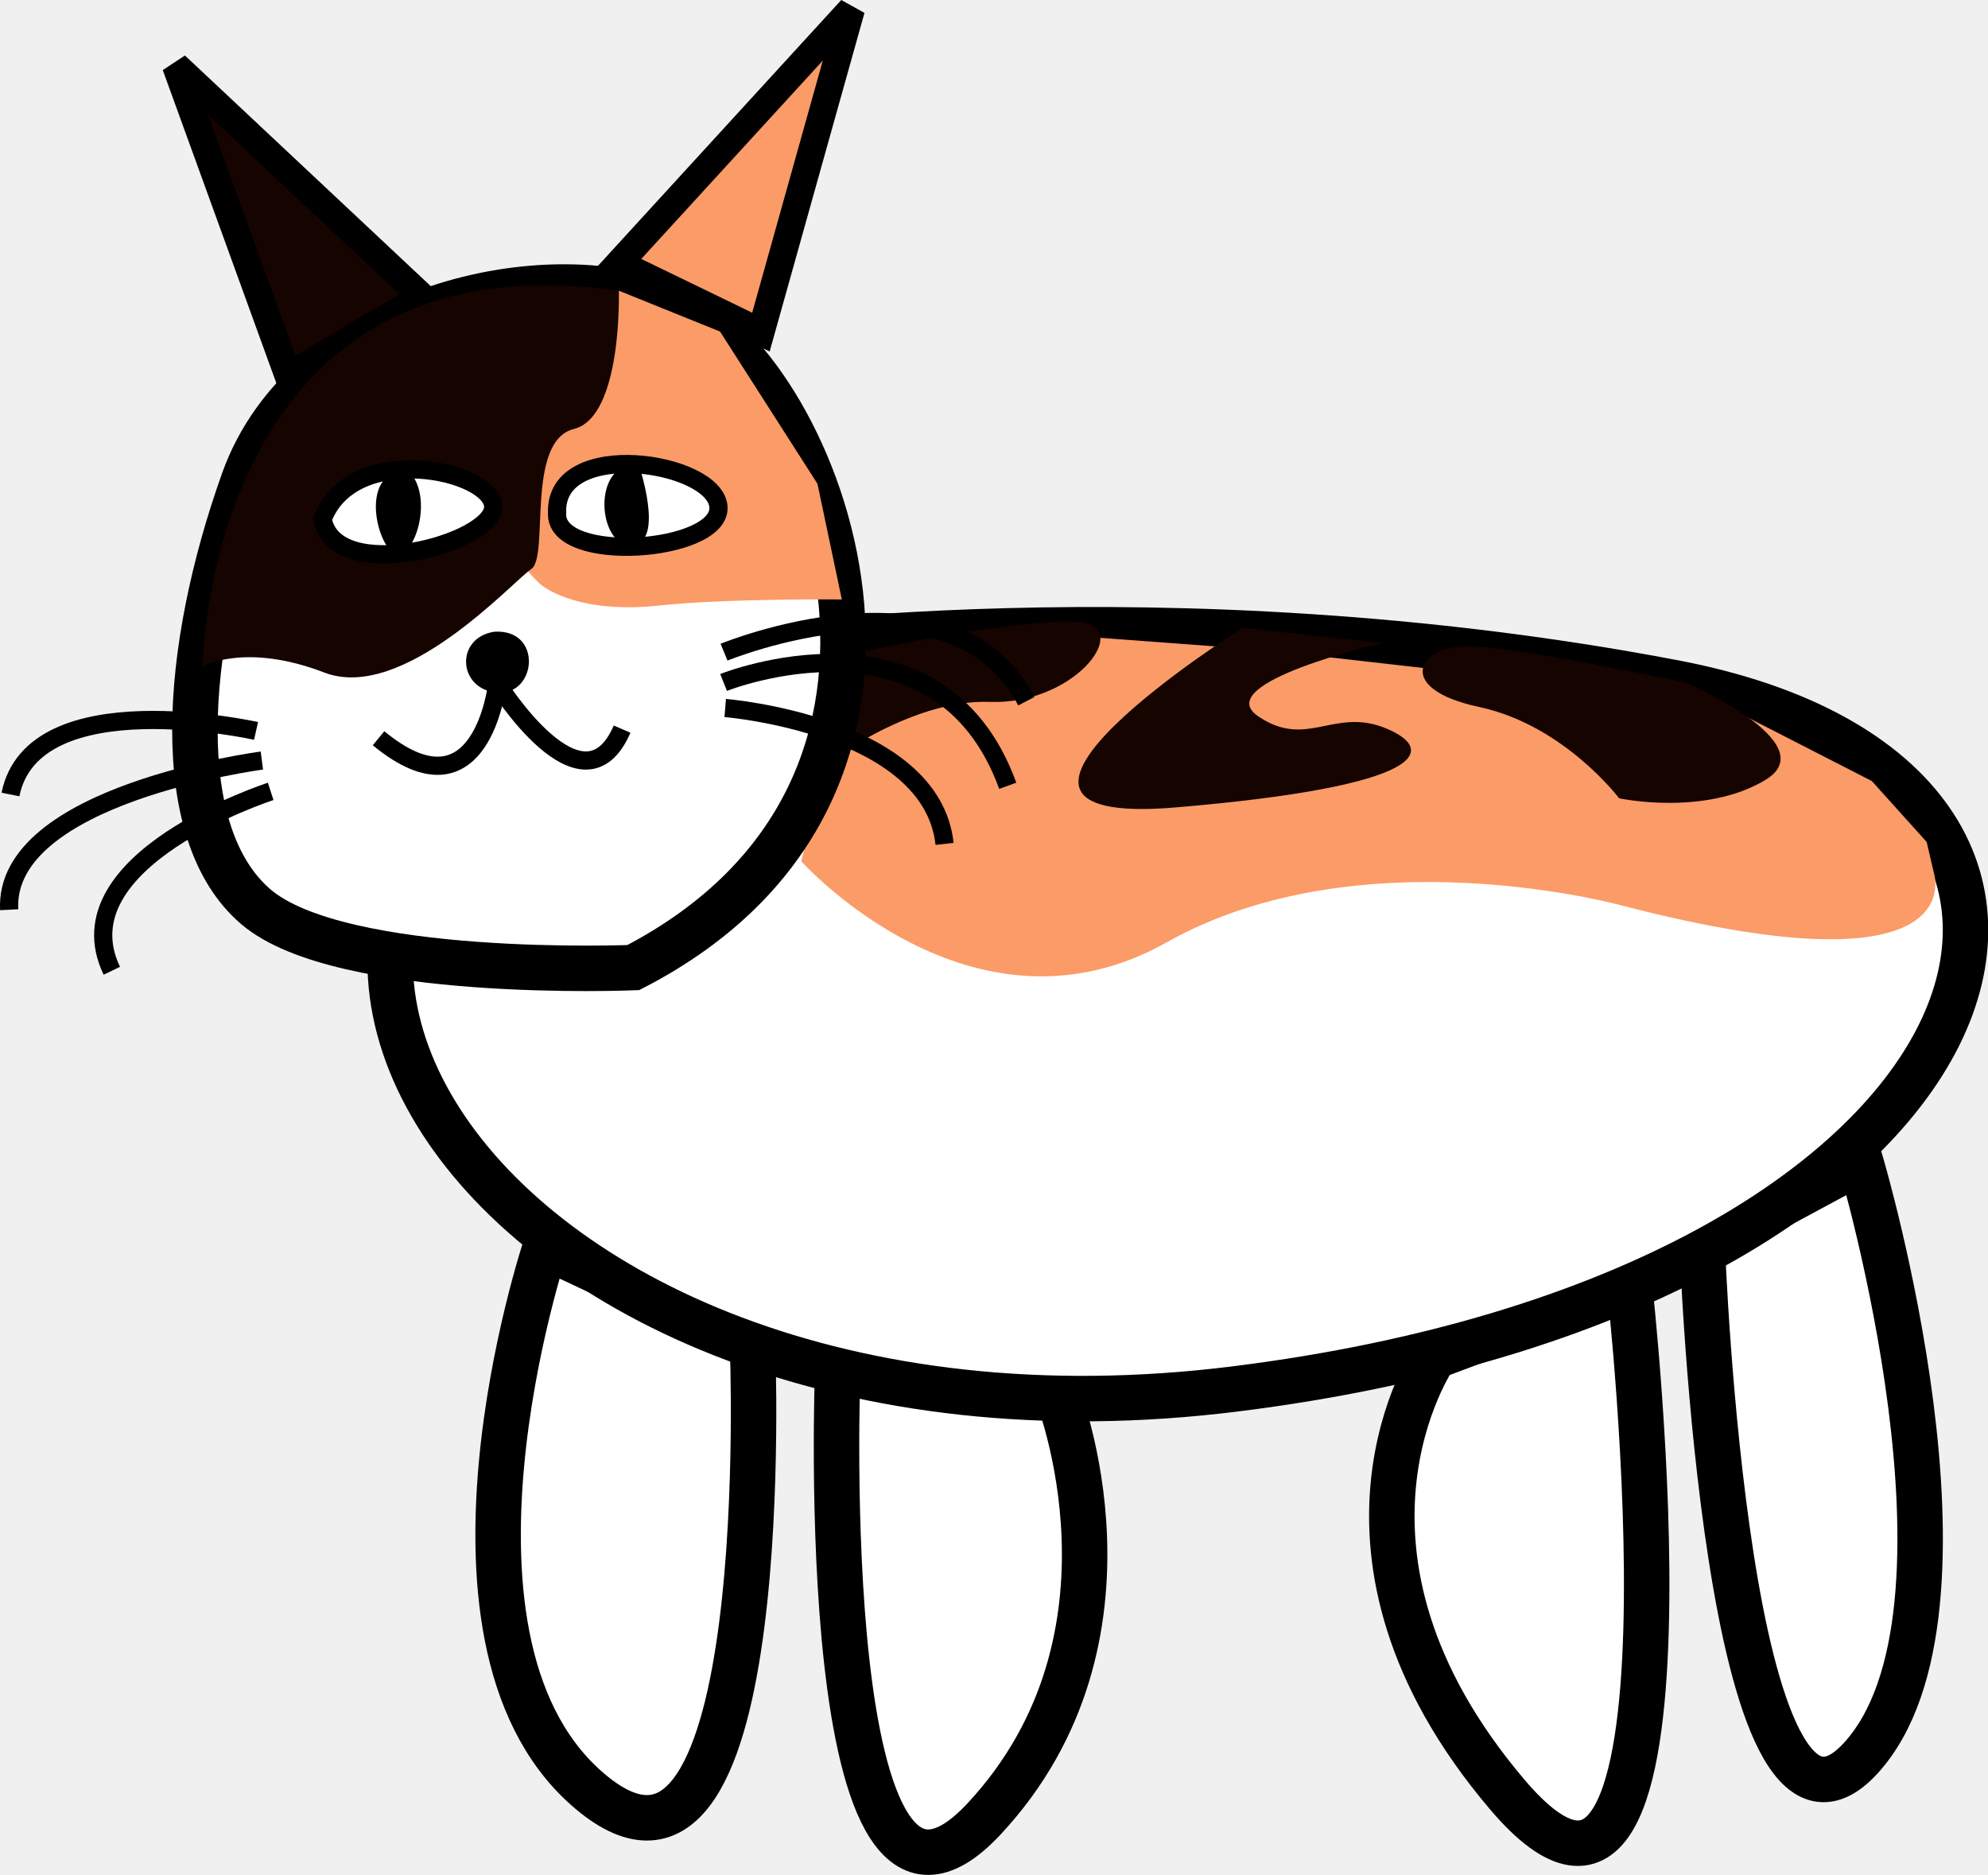
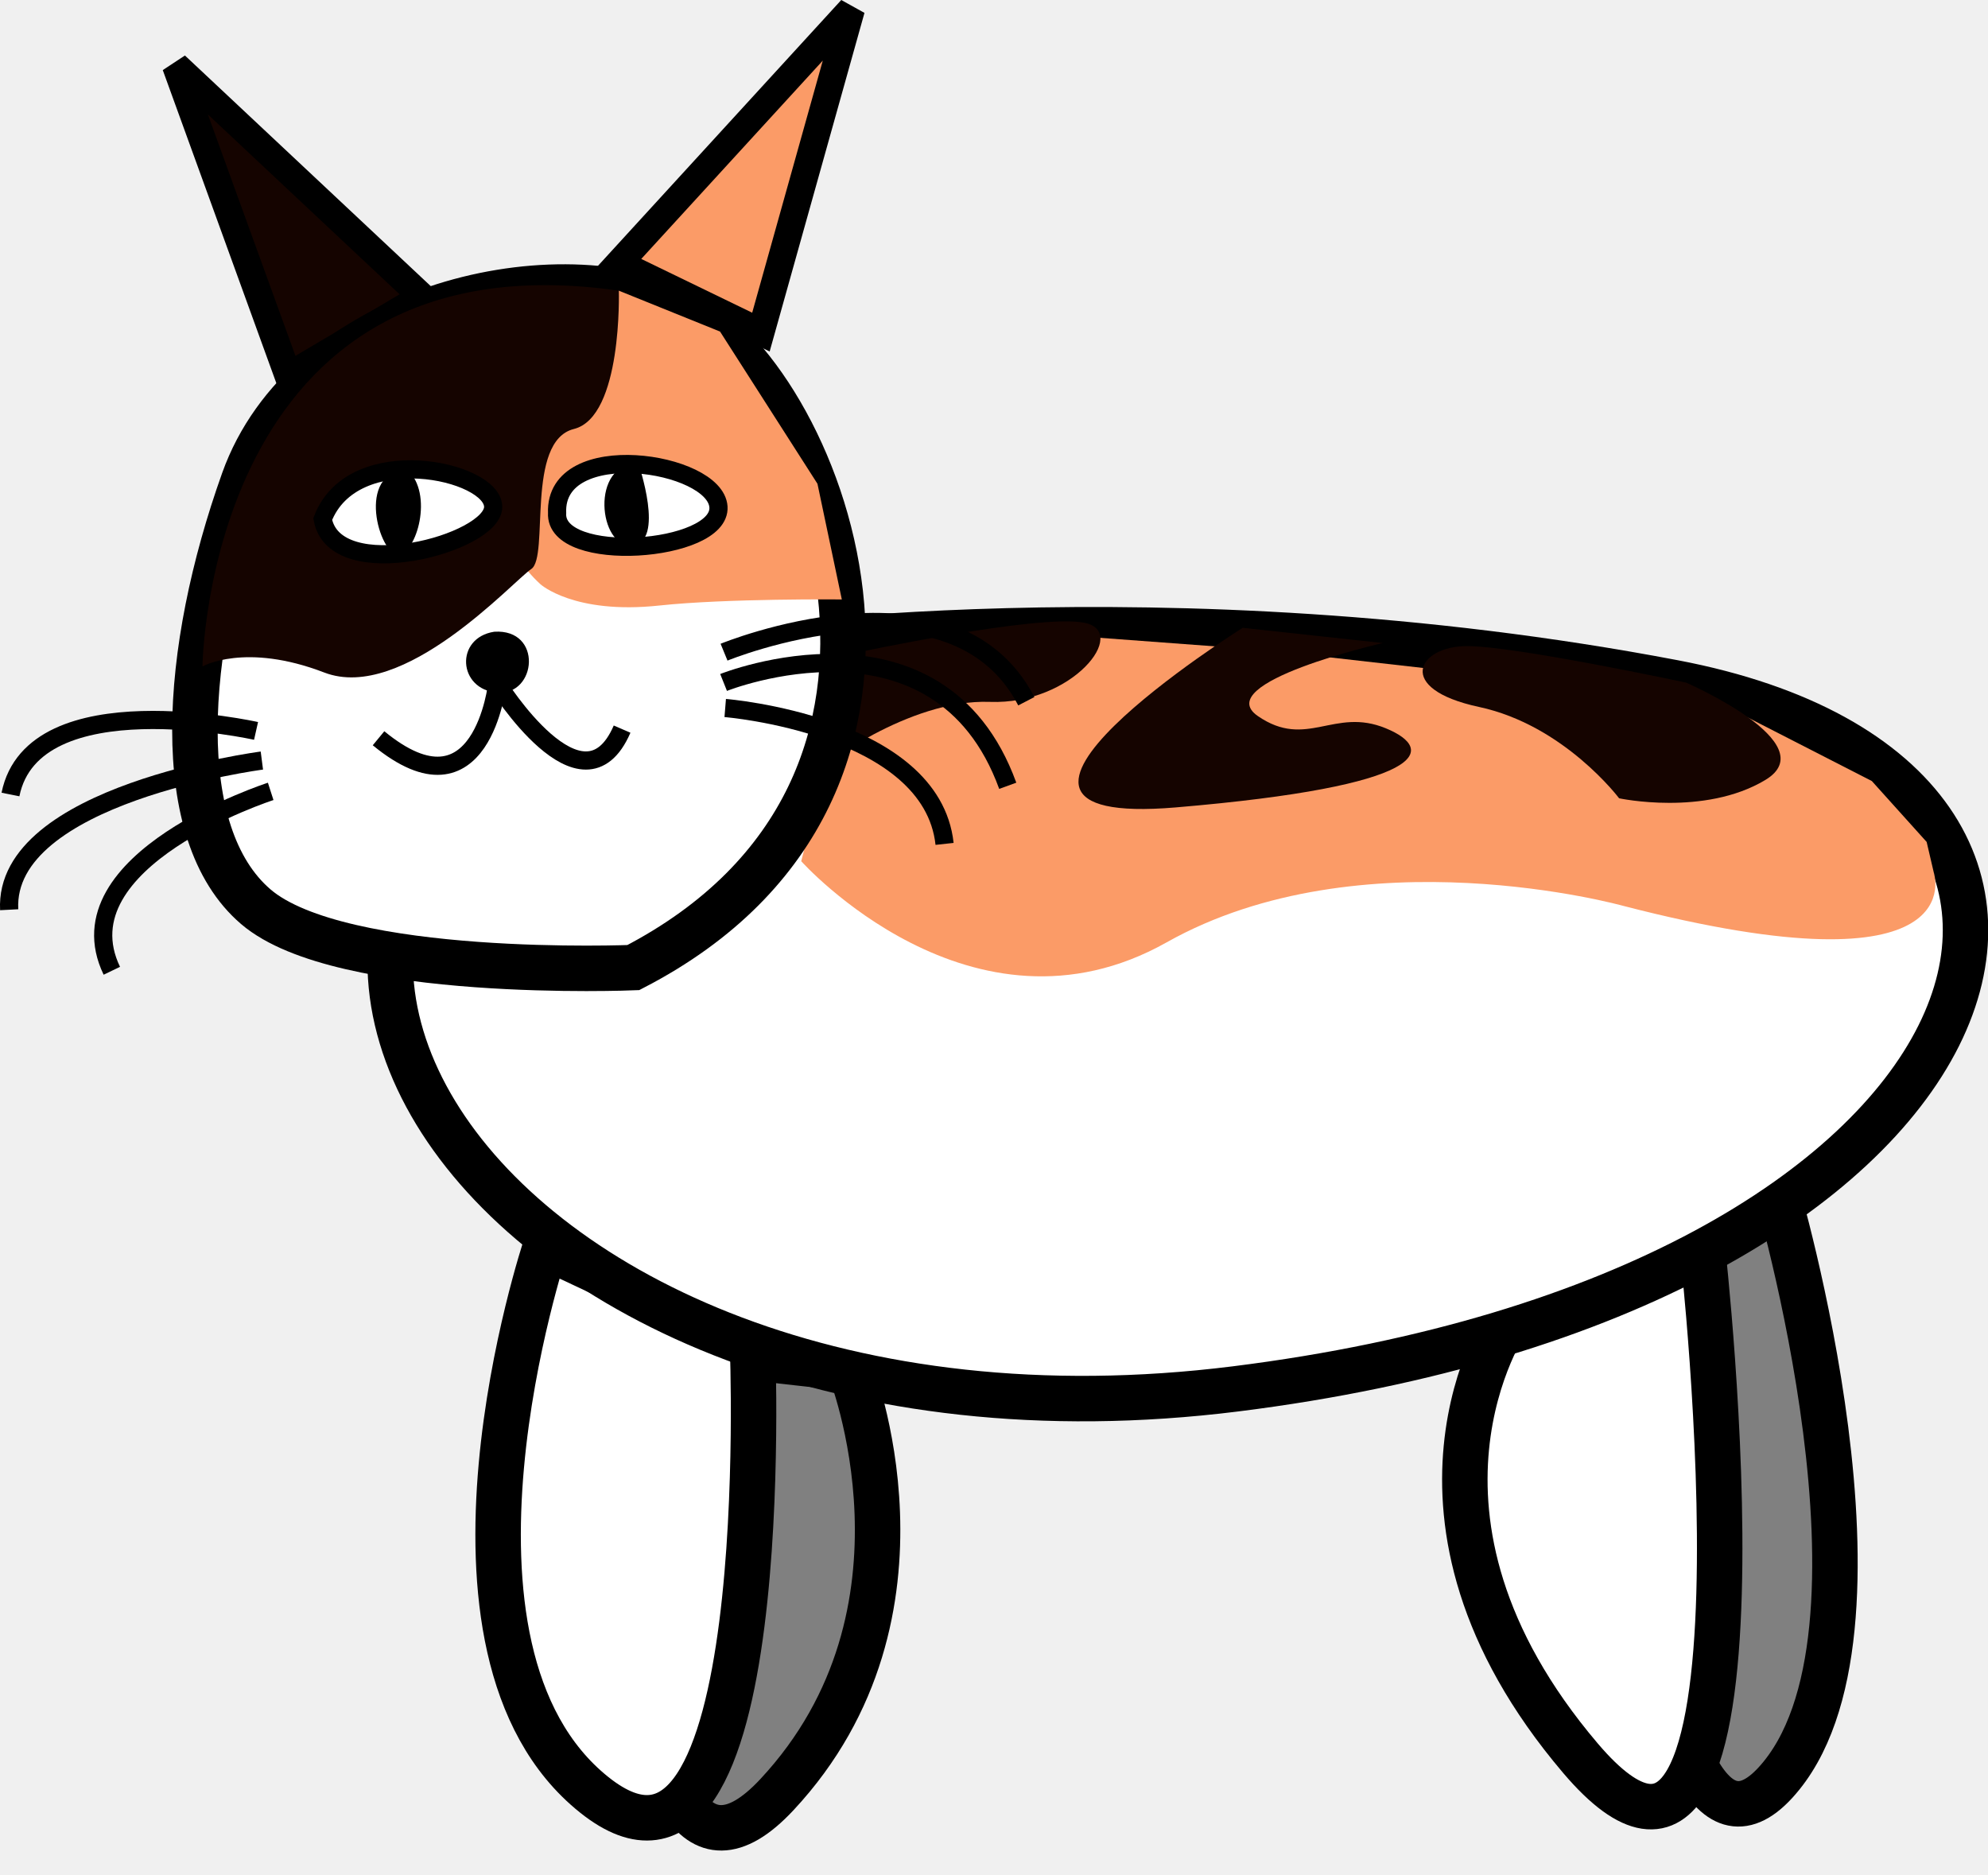
<svg xmlns="http://www.w3.org/2000/svg" id="svg_cat" width="218.64mm" height="206.21mm" version="1.1" viewBox="0 0 218.64 206.21" preserveAspectRatio="none">
  <g id="cat" transform="translate(-124.83 -215.1)">
-     <g id="right_legs" fill="#fff" stroke="#000" stroke-width="5">
-       <path id="leg4" d="m329.46 342.86-17.411 9.375s2.679 72.321 17.411 56.25c14.732-16.071-1e-5-65.625-1e-5-65.625z" stop-color="#000000" style="-inkscape-stroke:none;font-variation-settings:normal" />
-       <path id="leg3" d="m282.59 364.29 21.429-8.036s9.375 83.036-13.393 56.25c-22.768-26.786-8.036-48.214-8.036-48.214z" stop-color="#000000" style="-inkscape-stroke:none;font-variation-settings:normal" />
+     <g id="right_legs" stroke="#000" stroke-width="5">
+       <path id="leg4" d="m320.09 345.54-17.411 9.375s2.679 72.321 17.411 56.25c14.732-16.071-1e-5-65.625-1e-5-65.625z" fill="#808080" stop-color="#000000" style="-inkscape-stroke:none;font-variation-settings:normal" />
+       <path id="leg3" d="m290.62 360.27 21.429-8.036s9.375 83.036-13.393 56.25c-22.768-26.786-8.036-48.214-8.036-48.214z" fill="#fff" stop-color="#000000" style="-inkscape-stroke:none;font-variation-settings:normal" />
    </g>
-     <g id="left_legs" fill="#fff" stroke="#000" stroke-width="5">
-       <path id="leg2" d="m241.07 368.3-24.107-2.679s-2.679 69.643 16.071 49.554c18.75-20.089 8.036-46.875 8.036-46.875z" stop-color="#000000" style="-inkscape-stroke:none;font-variation-settings:normal" />
-       <path id="leg1" d="m184.82 352.23 22.768 10.714s2.679 65.625-17.411 49.554c-20.089-16.071-5.357-60.268-5.357-60.268z" stop-color="#000000" style="-inkscape-stroke:none;font-variation-settings:normal" />
+     <g id="left_legs" stroke="#000" stroke-width="5">
+       <path id="leg2" d="m218.3 365.62-24.107-2.679s-2.679 69.643 16.071 49.554c18.75-20.089 8.036-46.875 8.036-46.875z" fill="#808080" stop-color="#000000" style="-inkscape-stroke:none;font-variation-settings:normal" />
+       <path id="leg1" d="m184.82 352.23 22.768 10.714s2.679 65.625-17.411 49.554c-20.089-16.071-5.357-60.268-5.357-60.268z" fill="#fff" stop-color="#000000" style="-inkscape-stroke:none;font-variation-settings:normal" />
    </g>
    <g id="body">
      <path id="body_outline" d="m204.46 286.83s48.214-7.366 104.46 3.348c56.25 10.714 37.5 66.964-48.214 77.679-85.714 10.714-128.57-62.277-56.25-81.027z" fill="#fff" stop-color="#000000" stroke="#000" stroke-width="5" style="-inkscape-stroke:none;font-variation-settings:normal" />
      <path id="back_colouring1" d="m212.95 309.82s18.75 20.982 40.179 8.929 50.223-4.018 50.223-4.018c38.839 10.045 34.152-3.683 34.152-3.683l-.781-3.348-6.027-6.696-13.728-7.031-20.424-3.683-32.478-3.683-22.545-1.674-22.768 2.009z" fill="#fb9b67" stop-color="#000000" style="-inkscape-stroke:none;font-variation-settings:normal" />
      <g fill="#150400">
        <path id="back_colouring2" d="m218.75 286.94-3.795 12.723s9.71-7.701 18.75-7.366c9.04.335 15.402-7.701 10.379-8.705-5.022-1.004-25.335 3.348-25.335 3.348z" stop-color="#000000" style="-inkscape-stroke:none;font-variation-settings:normal" />
        <path id="back_colouring3" d="m261.5 284.15s-35.156 22.098-7.366 19.754c27.79-2.344 28.795-6.362 23.103-8.705-5.692-2.344-8.705 2.344-14.062-1.339-5.357-3.683 13.728-8.036 13.728-8.036z" stop-color="#000000" style="-inkscape-stroke:none;font-variation-settings:normal" />
        <path id="back_colouring4" d="m302.9 302.9s-6.027-8.036-15.402-10.045c-9.375-2.009-6.696-6.696-1.339-6.696s24.107 4.018 24.107 4.018 15.402 6.696 8.705 10.714c-6.696 4.018-16.071 2.009-16.071 2.009z" stop-color="#000000" style="-inkscape-stroke:none;font-variation-settings:normal" />
      </g>
    </g>
    <g id="head">
      <g stroke="#000">
        <path id="ear_right" d="m192.89 244.05 15.626 7.576 9.944-35.513z" fill="#fb9b67" stop-color="#000000" stroke-width="3" style="font-variation-settings:normal" />
        <path id="ear_left" d="m156.53 256.45-12.388-34.152 27.121 25.446z" fill="#150400" stop-color="#000000" stroke-width="3" style="font-variation-settings:normal" />
        <path id="head_outline" d="m194.48 321.52c38.839-20.089 20.089-65.625 5.357-72.321-14.732-6.696-41.518 0-48.214 18.75-6.696 18.75-8.036 38.839 1.339 46.875 9.375 8.036 41.518 6.696 41.518 6.696z" fill="#fff" stop-color="#000000" stroke-width="5" style="-inkscape-stroke:none;font-variation-settings:normal" />
      </g>
      <g id="mouth">
        <path id="mouthpart_left" d="m179.52 290.27s-1.674 15.402-13.058 6.027" fill="none" stop-color="#000000" stroke="#000" stroke-width="2" style="font-variation-settings:normal" />
        <path id="mouthpart_right" d="m179.52 290.27s9.375 15.067 13.728 5.022" fill="none" stop-color="#000000" stroke="#000" stroke-width="2" style="font-variation-settings:normal" />
        <path id="mouthpart" d="m179.19 284.58c5.357-.335 4.688 7.031.335 6.696-4.353-.335-4.688-6.027-.335-6.696z" stop-color="#000000" style="-inkscape-stroke:none;font-variation-settings:normal" />
      </g>
      <g id="whiskers_left" fill="none" stroke="#000" stroke-width="2">
        <path id="whisker_left1" d="m152.99 295.49s-24.498-5.497-27.008 6.994" stop-color="#000000" style="font-variation-settings:normal" />
        <path id="whisker_left2" d="m153.63 298.75s-28.46 3.683-27.79 16.406" stop-color="#000000" style="font-variation-settings:normal" />
        <path id="whisker_left3" d="m154.6 302.14s-23.349 7.53-17.471 19.73" stop-color="#000000" style="font-variation-settings:normal" />
      </g>
      <g id="whiskers_right" fill="none" stroke="#000" stroke-width="2">
        <path id="whisker_right3" d="m204.59 292.97s22.698 1.832 24.124 14.945" stop-color="#000000" style="font-variation-settings:normal" />
        <path id="whisker_right2" d="m204.41 290.16s23.675-9.47 31.252 11.364" stop-color="#000000" style="font-variation-settings:normal" />
        <path id="whisker_right1" d="m204.46 286.83s25.097-10.31 33.244 5.394" stop-color="#000000" style="font-variation-settings:normal" />
      </g>
      <path id="head_colouring_right" d="m192.89 247.07 11.13 4.496 10.714 16.741 2.679 12.723s-12.645-.128-20.089.67c-9.375 1.004-13.058-2.344-13.058-2.344-8.036-7.366-3.013-18.415-3.013-18.415z" fill="#fb9b67" stop-color="#000000" style="-inkscape-stroke:none;font-variation-settings:normal" />
      <path id="head_colouring_left" d="m192.89 247.07s.415 13.871-4.942 15.211c-5.357 1.339-2.679 14.062-4.688 15.402-2.009 1.339-14.062 14.732-22.768 11.384s-13.393-.67-13.393-.67.508-47.832 45.79-41.327z" fill="#150400" stop-color="#000000" style="-inkscape-stroke:none;font-variation-settings:normal" />
      <g id="eye_left">
        <path id="eye_outline_left" d="m160.32 272.19c3.348-8.705 18.75-5.357 18.75-1.339 0 4.018-17.411 8.705-18.75 1.339z" fill="#fff" stop-color="#000000" stroke="#000" stroke-width="2" style="font-variation-settings:normal" />
        <path id="eye_pupil_left" d="m169.59 266.72c-5.692.335-3.013 9.375-1.004 9.375 2.009 0 4.018-6.696 1.004-9.375z" stop-color="#000000" style="-inkscape-stroke:none;font-variation-settings:normal" />
      </g>
      <g id="eye_right">
        <path id="eye_outline_right" d="m186.1 271.52c-.335-8.37 17.411-5.692 17.746-.67.335 5.022-18.08 6.362-17.746.67z" fill="#fff" stop-color="#000000" stroke="#000" stroke-width="2" style="font-variation-settings:normal" />
        <path id="eye_pupil_right" d="m195.03 266.05c-5.357 0-4.353 9.375-.67 9.04 3.683-.335.67-9.04.67-9.04z" stop-color="#000000" style="-inkscape-stroke:none;font-variation-settings:normal" />
      </g>
    </g>
  </g>
</svg>
